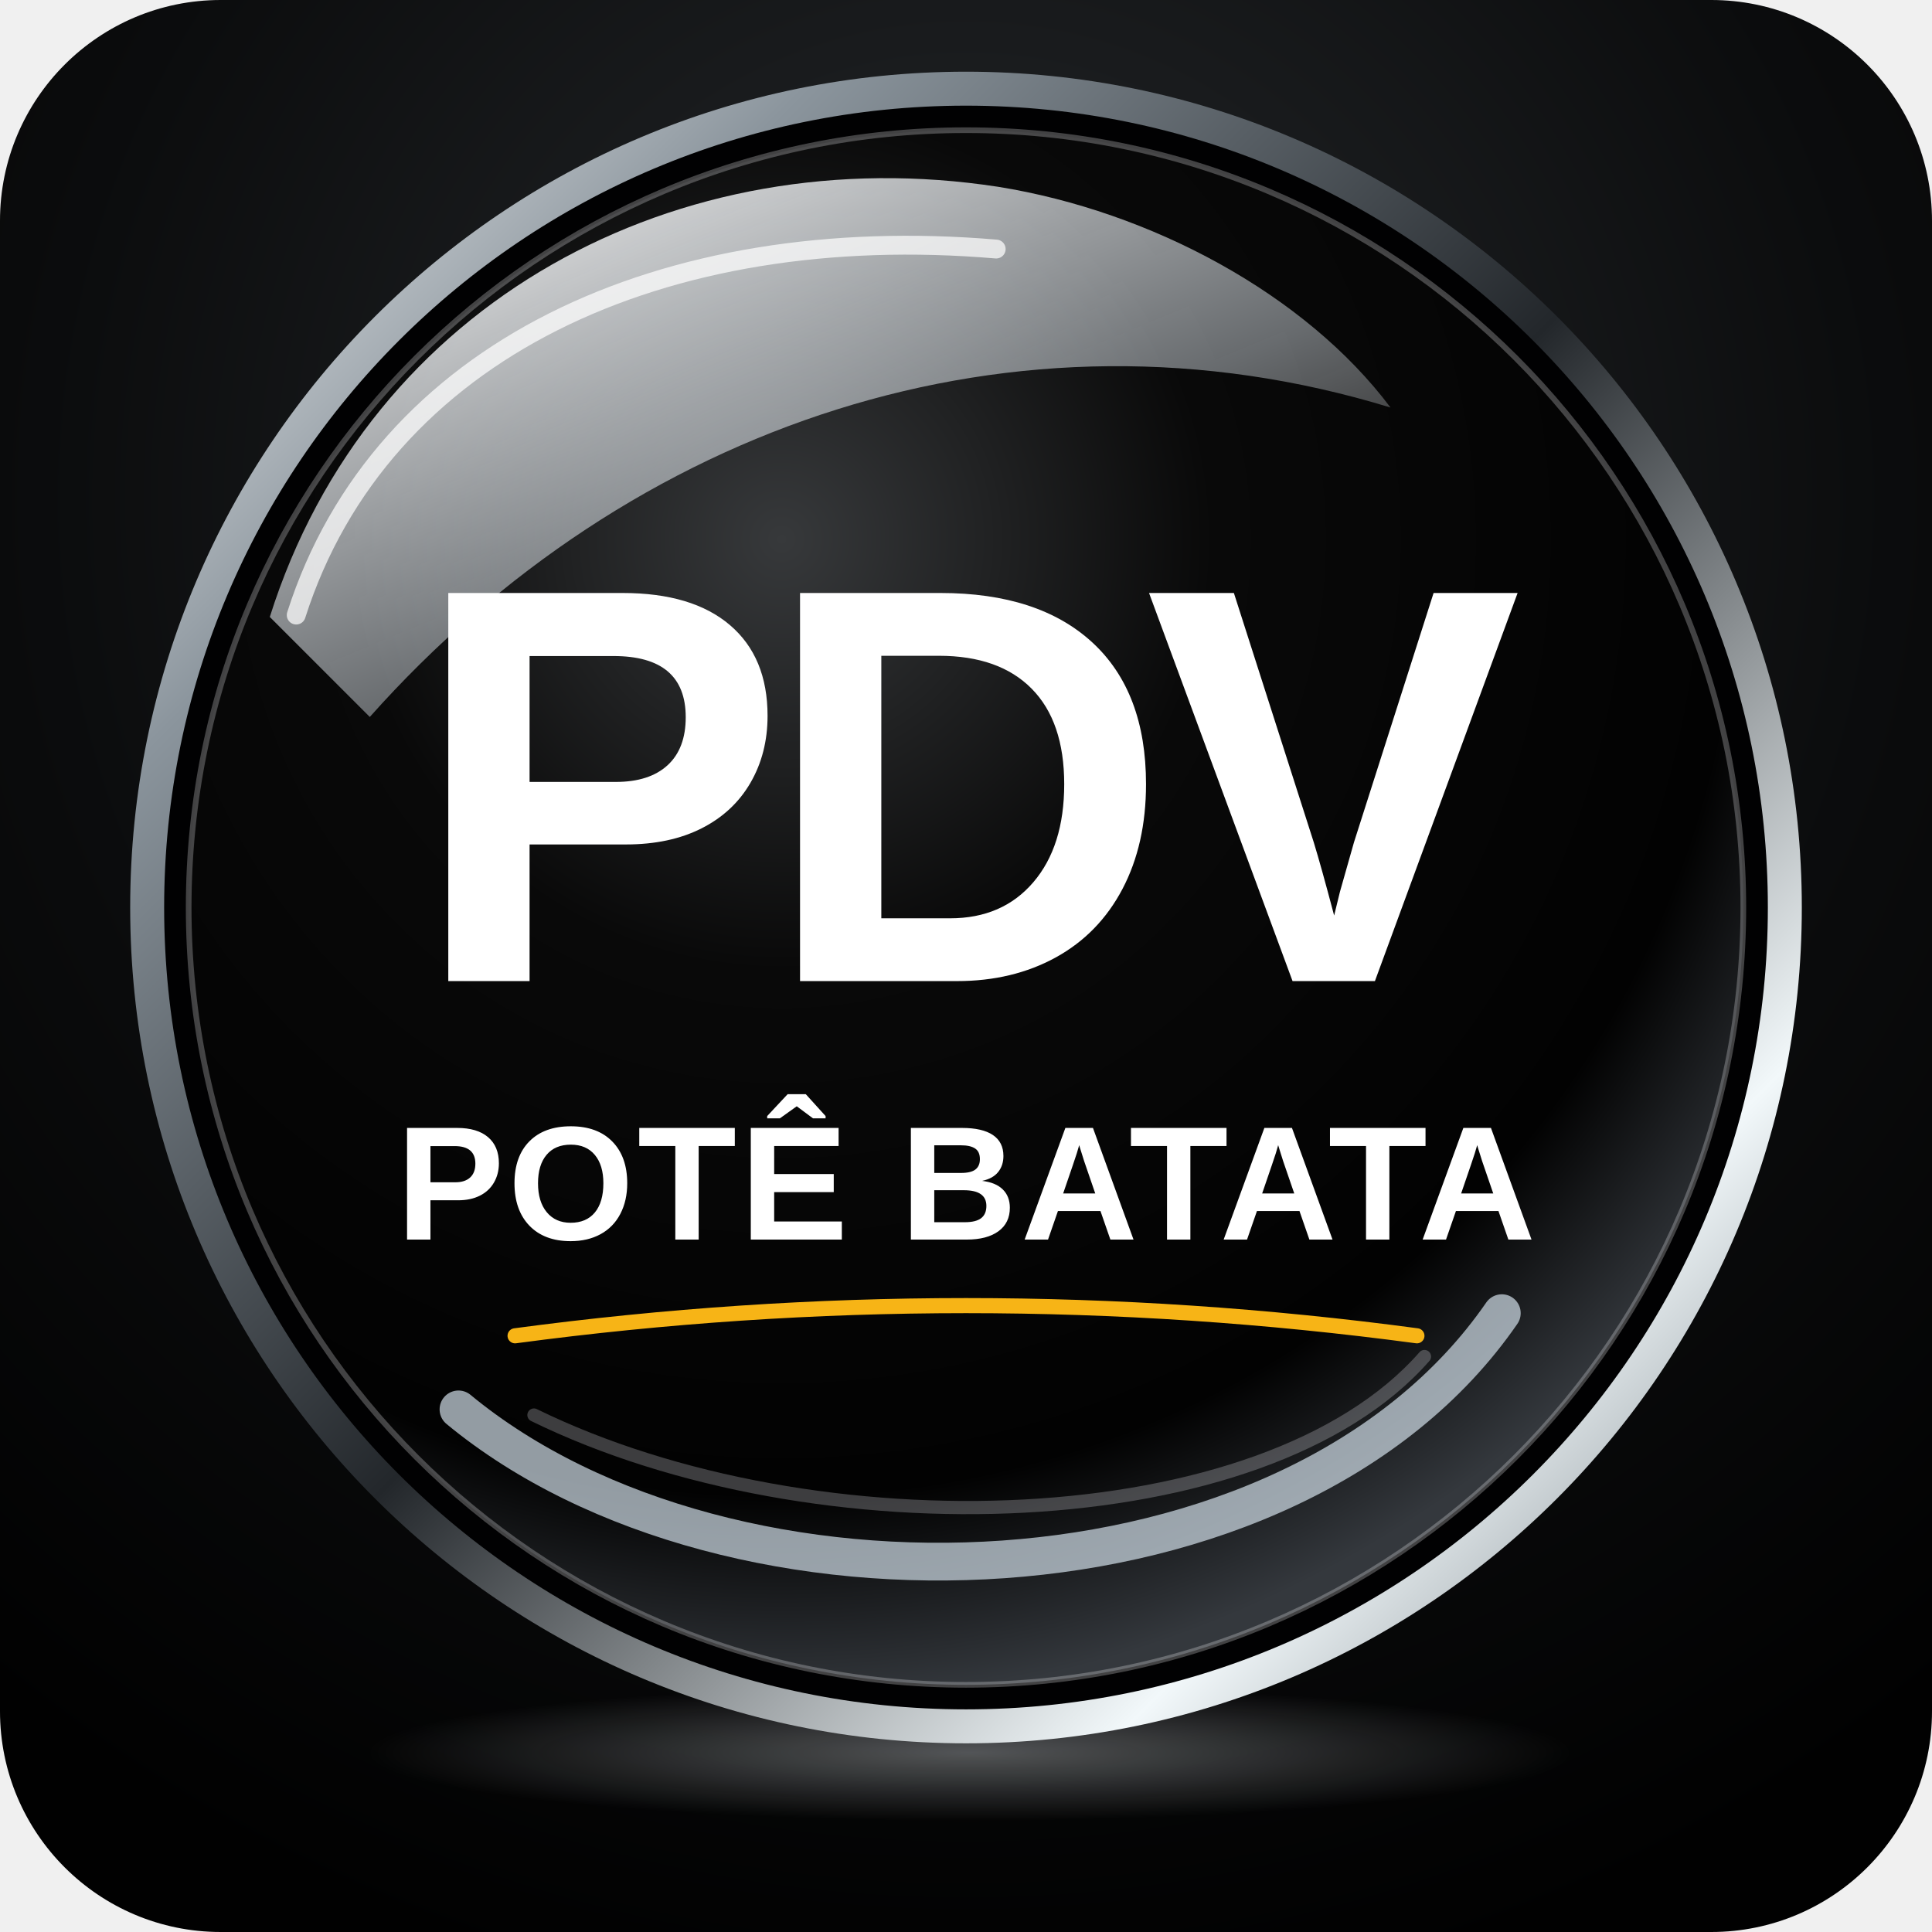
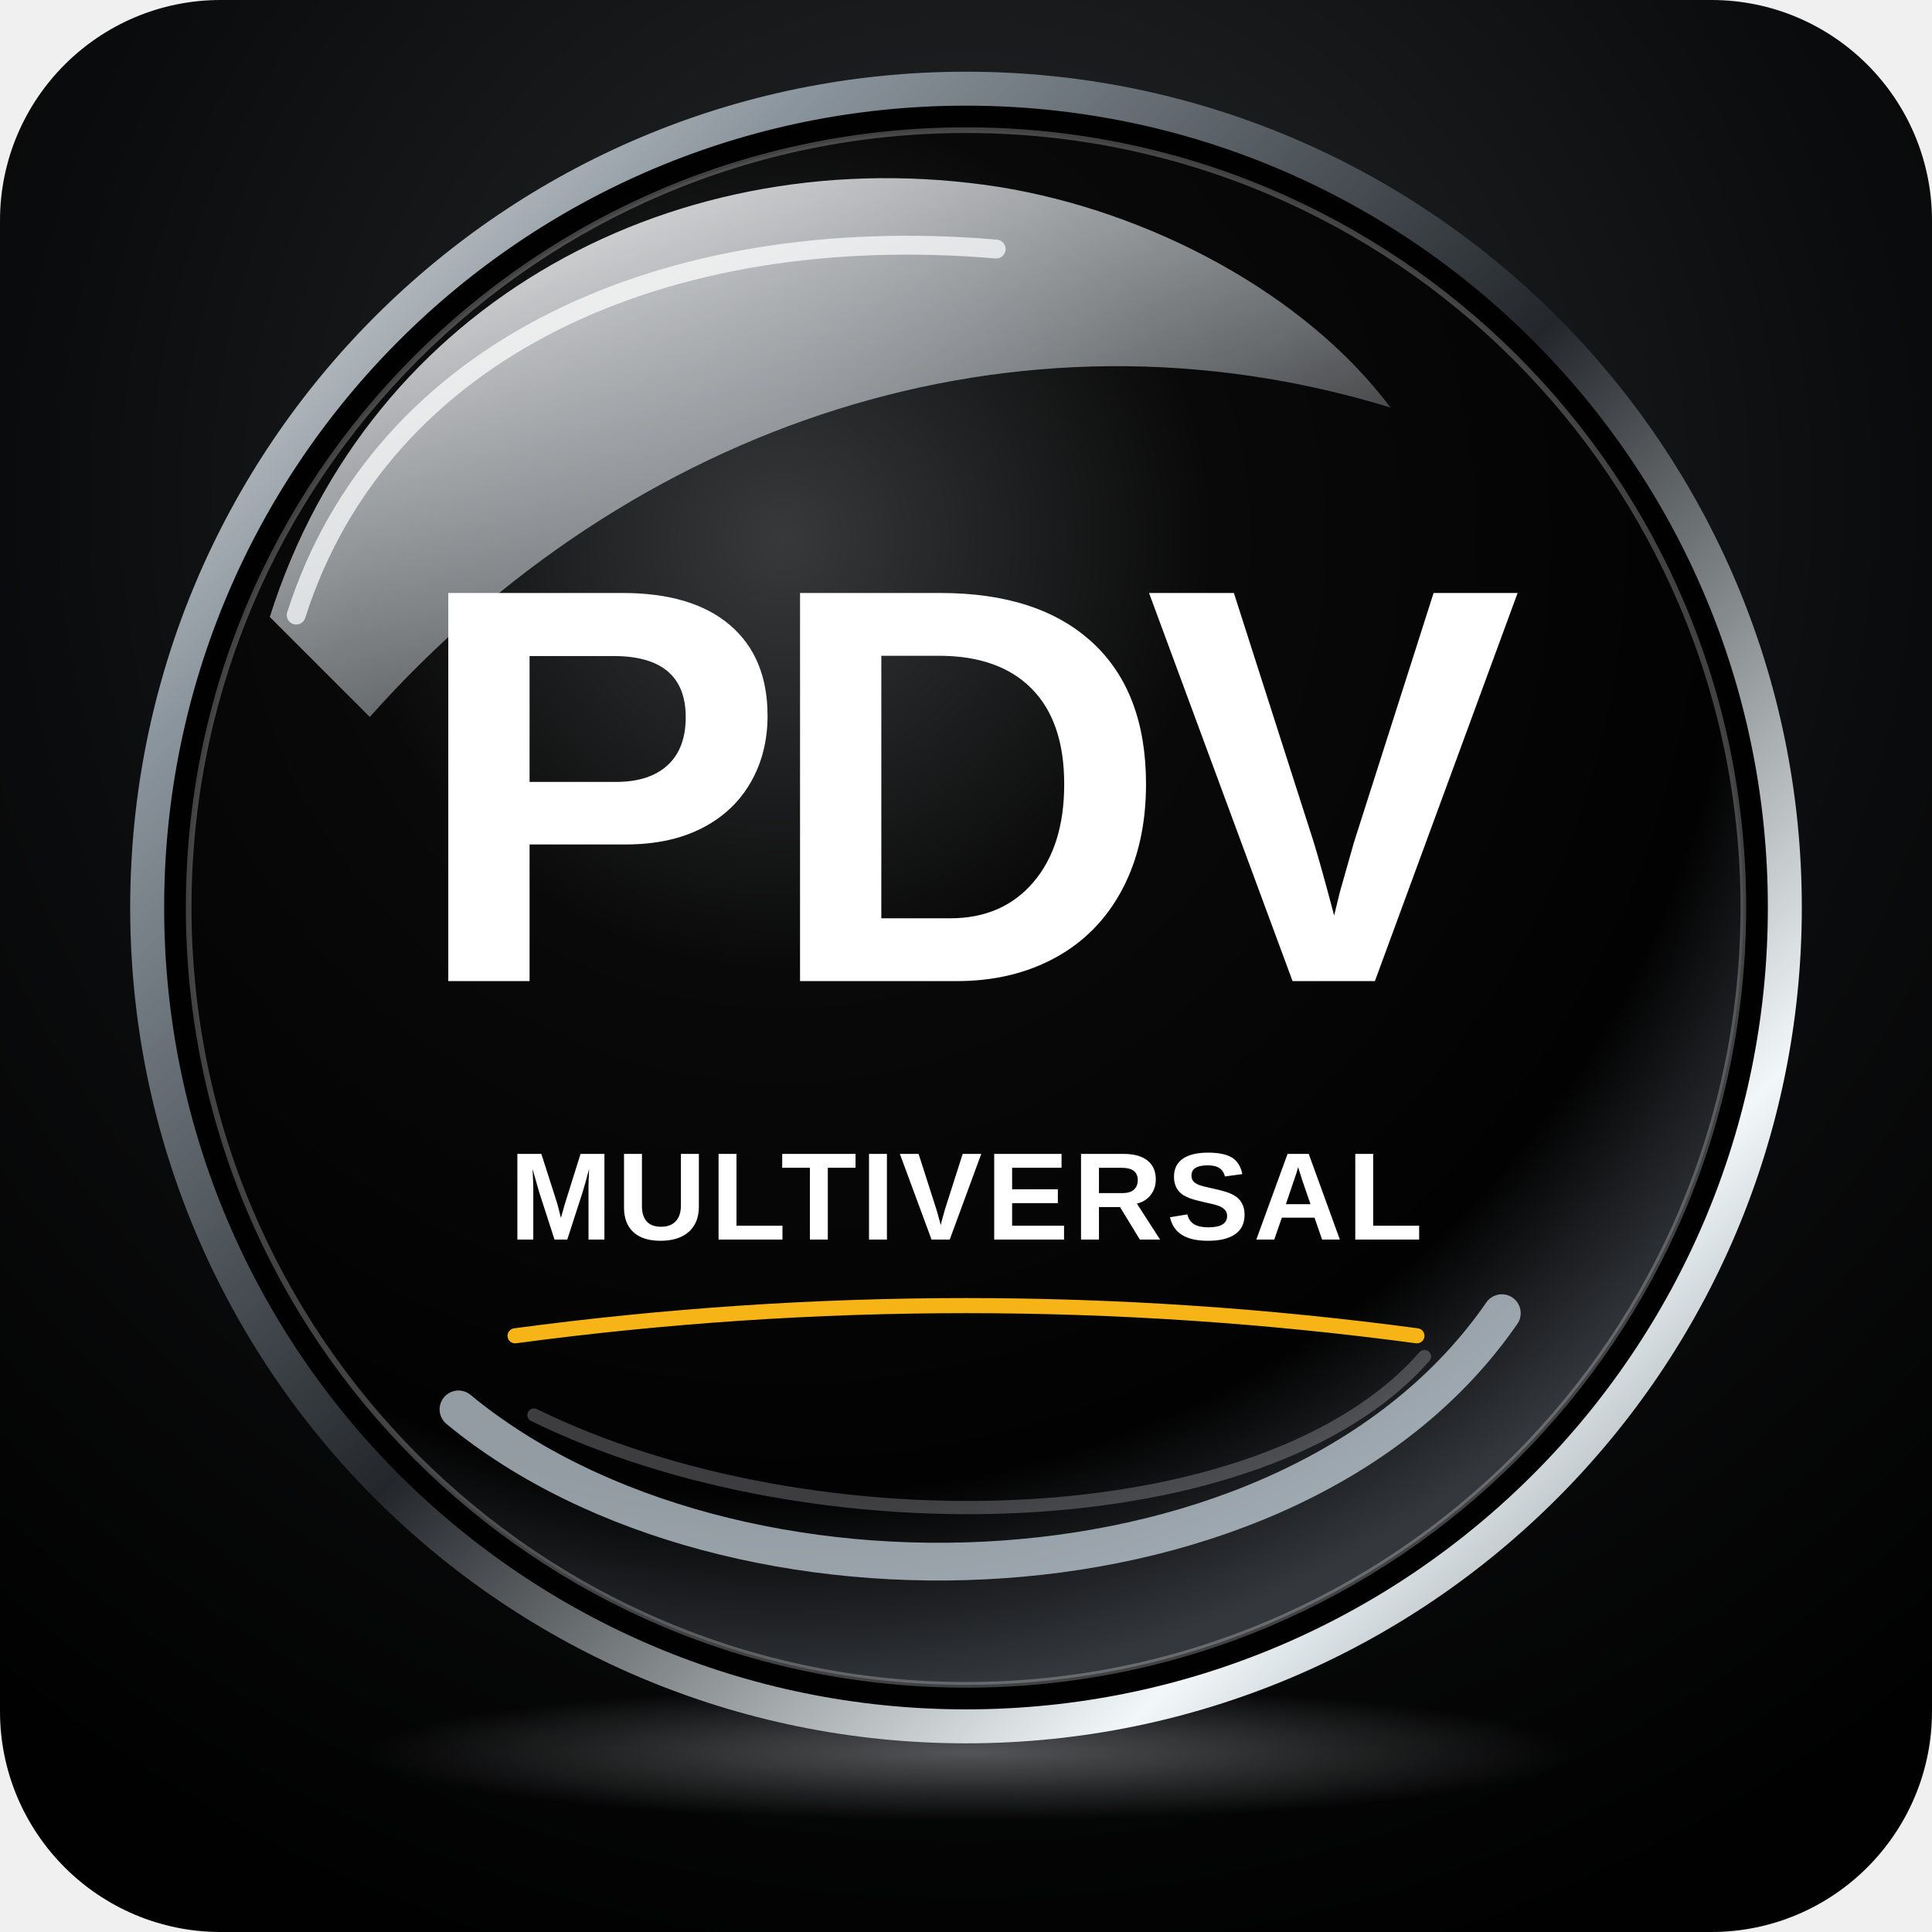
- <svg xmlns="http://www.w3.org/2000/svg" width="1024" height="1024" viewBox="0 0 1024 1024" role="img" aria-label="Ícone PDV Livresom">
+ <svg xmlns="http://www.w3.org/2000/svg" width="1024" height="1024" viewBox="0 0 1024 1024" role="img" aria-label="PDV MULTIVERSAL">
  <defs>
    <radialGradient id="bg" cx="50%" cy="26%" r="79%">
      <stop stop-color="#272a2d" />
      <stop offset=".6" stop-color="#0b0c0d" />
      <stop offset="1" stop-color="#010101" />
    </radialGradient>
    <radialGradient id="glass" cx="38%" cy="26%" r="76%">
      <stop stop-color="#37393b" />
      <stop offset=".37" stop-color="#090909" />
      <stop offset=".82" stop-color="#020202" />
      <stop offset="1" stop-color="#34383d" />
    </radialGradient>
    <linearGradient id="rim" x1="0%" y1="0%" x2="100%" y2="100%">
      <stop stop-color="#fbfcfd" />
      <stop offset=".2" stop-color="#8b959d" />
      <stop offset=".5" stop-color="#23272b" />
      <stop offset=".8" stop-color="#f2f8fa" />
      <stop offset="1" stop-color="#616b72" />
    </linearGradient>
    <linearGradient id="shine" x1="12%" y1="0%" x2="90%" y2="90%">
      <stop stop-color="#fff" stop-opacity=".94" />
      <stop offset=".62" stop-color="#e6eef5" stop-opacity=".43" />
      <stop offset="1" stop-color="#fff" stop-opacity="0" />
    </linearGradient>
    <radialGradient id="foot">
      <stop stop-color="#e1e7eb" stop-opacity=".35" />
      <stop offset="1" stop-color="#e1e7eb" stop-opacity="0" />
    </radialGradient>
  </defs>
  <rect width="1024" height="1024" rx="117" fill="url(#bg)" />
  <ellipse cx="514" cy="929" rx="320" ry="36" fill="url(#foot)" />
  <circle cx="512" cy="481" r="434" fill="#010102" stroke="url(#rim)" stroke-width="18" />
  <circle cx="512" cy="481" r="412" fill="url(#glass)" stroke="#fafcff" stroke-opacity=".26" stroke-width="3" />
  <path d="M143 327 C196 159 360 73 529 99 C610 112 692 156 737 216 C538 155 334 225 196 380 Z" fill="url(#shine)" />
  <path d="M157 326 C202 185 352 117 528 132" stroke="#fff" stroke-opacity=".72" stroke-width="10" stroke-linecap="round" fill="none" />
  <path d="M243 747 C387 866 685 857 796 696" stroke="#e1eef9" stroke-opacity=".65" stroke-width="20" stroke-linecap="round" fill="none" />
  <path d="M283 750 C432 823 670 816 755 719" stroke="#f5f9ff" stroke-opacity=".24" stroke-width="7" stroke-linecap="round" fill="none" />
  <text x="512" y="520" font-family="Arial,Helvetica,sans-serif" font-size="299" font-weight="900" letter-spacing="-13" text-anchor="middle" fill="#fff">PDV</text>
-   <text x="512" y="657" font-family="Arial,Helvetica,sans-serif" font-size="86" font-weight="800" letter-spacing="1.8" text-anchor="middle" fill="#fff">POTÊ BATATA</text>
+   <text x="512" y="657" font-family="Arial,Helvetica,sans-serif" font-size="66" font-weight="800" letter-spacing="2" text-anchor="middle" fill="#fff">MULTIVERSAL</text>
  <path d="M273 708 Q512 676 751 708" fill="none" stroke="#f7b416" stroke-width="8" stroke-linecap="round" />
</svg>
